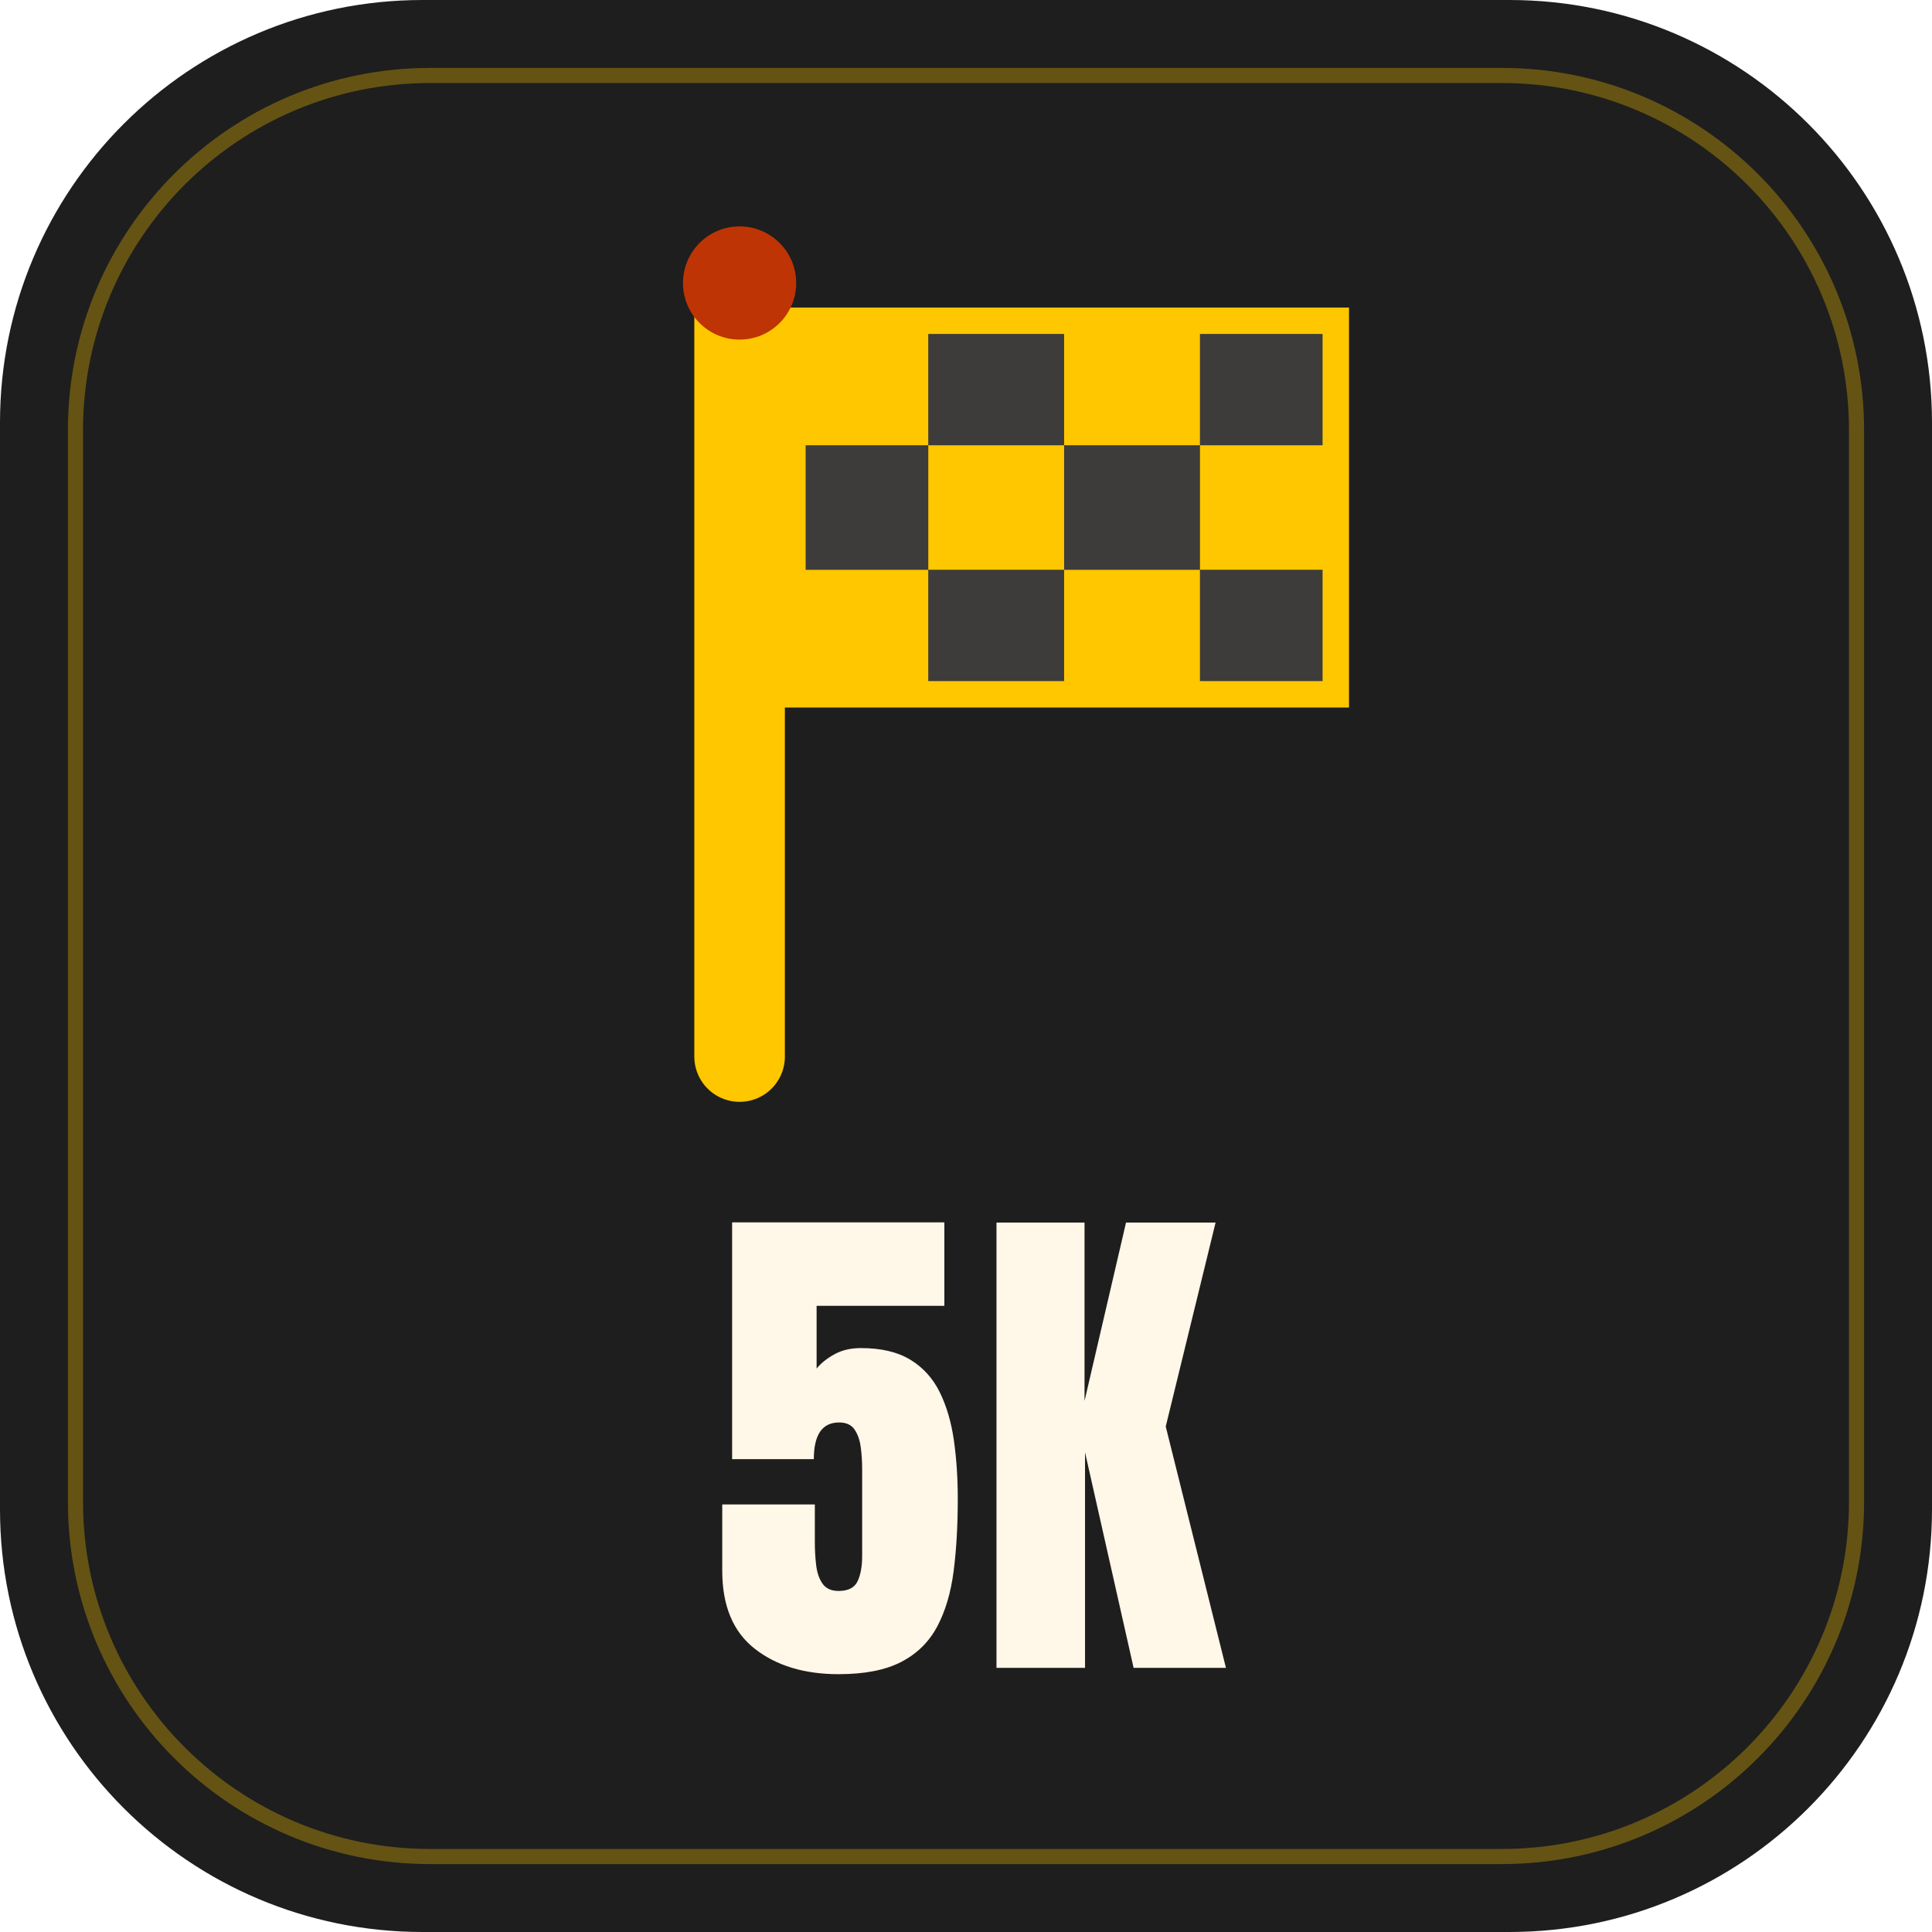
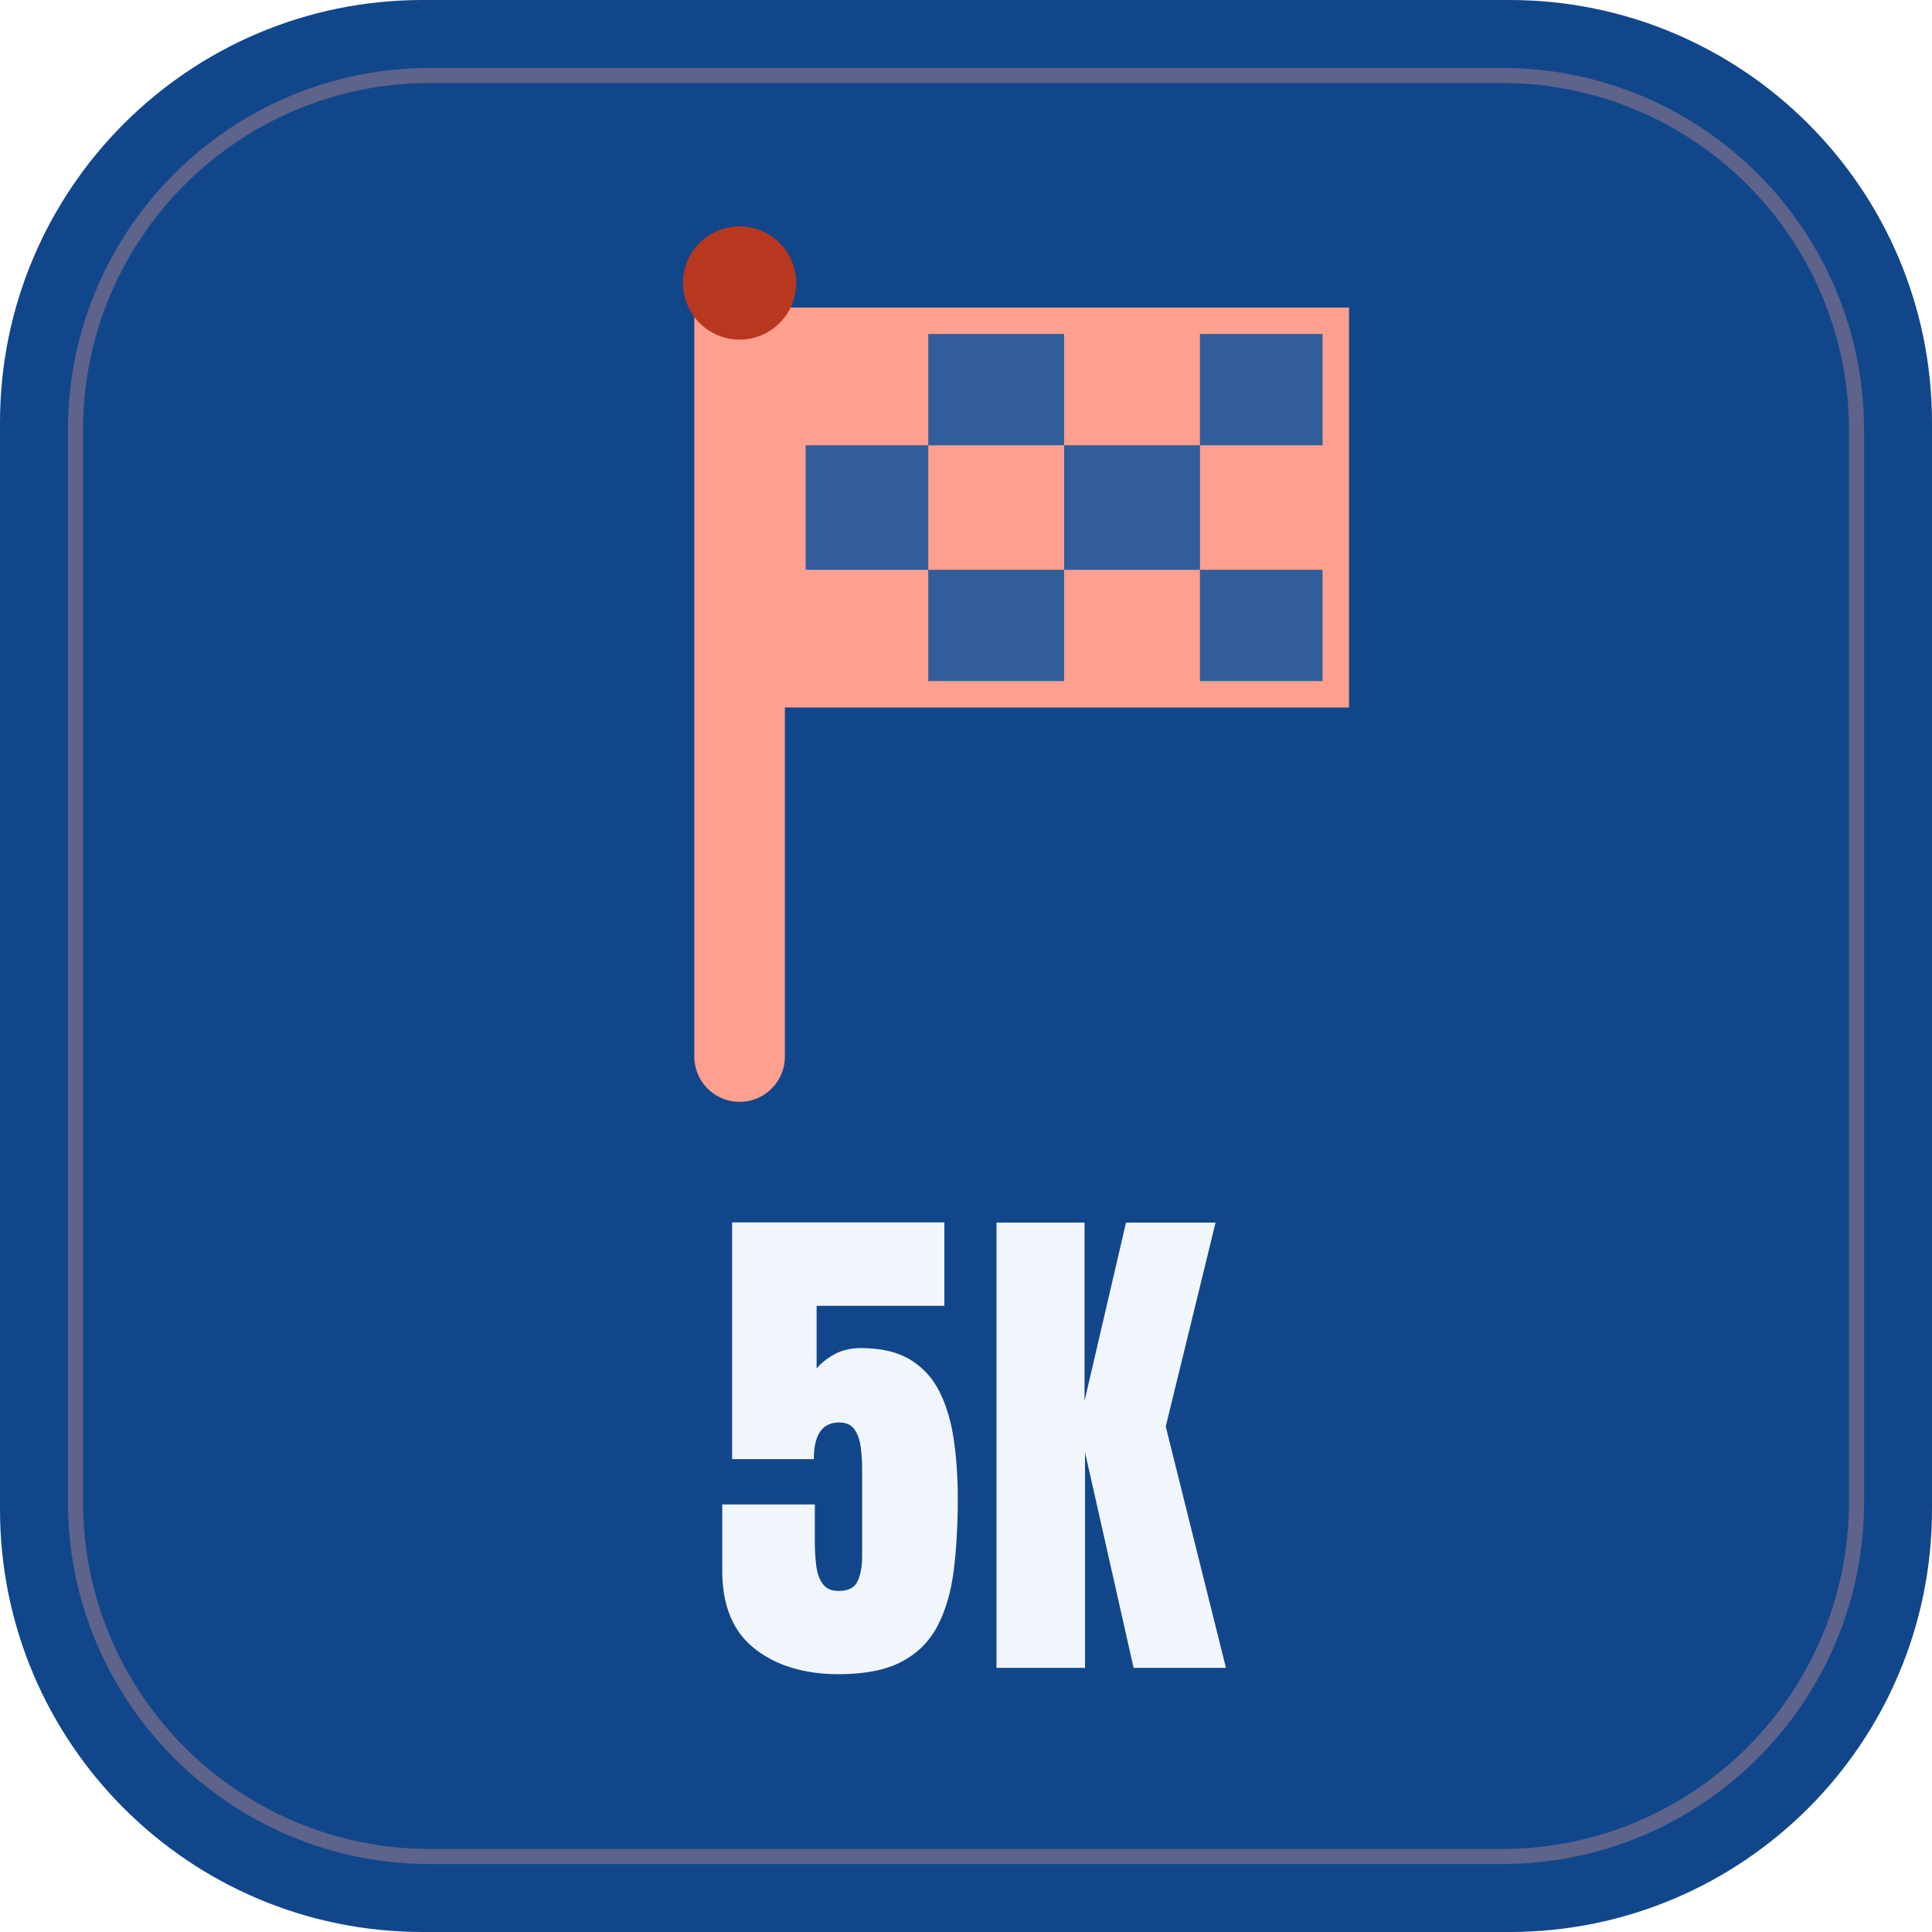
<svg xmlns="http://www.w3.org/2000/svg" viewBox="0 0 1024 1024" width="1024" height="1024">
-   <rect width="1024" height="1024" rx="224" fill="#1e1e1e" />
-   <rect x="40" y="40" width="944" height="944" rx="188" fill="none" stroke="#ffc700" stroke-opacity=".32" stroke-width="8" />
-   <rect x="420" y="170" width="72" height="66" fill="#ffc700" />
-   <rect x="492" y="170" width="72" height="66" fill="#fff7e8" fill-opacity=".14" />
-   <rect x="564" y="170" width="72" height="66" fill="#ffc700" />
-   <rect x="636" y="170" width="72" height="66" fill="#fff7e8" fill-opacity=".14" />
-   <rect x="420" y="236" width="72" height="66" fill="#fff7e8" fill-opacity=".14" />
-   <rect x="492" y="236" width="72" height="66" fill="#ffc700" />
-   <rect x="564" y="236" width="72" height="66" fill="#fff7e8" fill-opacity=".14" />
-   <rect x="636" y="236" width="72" height="66" fill="#ffc700" />
-   <rect x="420" y="302" width="72" height="66" fill="#ffc700" />
-   <rect x="492" y="302" width="72" height="66" fill="#fff7e8" fill-opacity=".14" />
-   <rect x="564" y="302" width="72" height="66" fill="#ffc700" />
-   <rect x="636" y="302" width="72" height="66" fill="#fff7e8" fill-opacity=".14" />
-   <rect x="420" y="170" width="288" height="198" fill="none" stroke="#ffc700" stroke-width="14" />
-   <path d="M392 150V560" stroke="#ffc700" stroke-width="48" stroke-linecap="round" />
-   <circle cx="392" cy="150" r="30" fill="#bf3404" />
-   <path fill="#fff7e8" d="M444.485 887.352Q417.265 887.352 400.034 873.876Q382.803 860.4 382.803 832.509V797.377H431.881V817.625Q431.881 823.927 432.618 829.827Q433.356 835.727 436.037 839.482Q438.719 843.236 444.485 843.236Q452.128 843.236 454.542 838.074Q456.956 832.911 456.956 824.866V778.47Q456.956 772.705 456.218 767.073Q455.481 761.441 452.933 757.686Q450.385 753.932 444.753 753.932Q431.344 753.932 431.344 773.375H388.033V647.866H500.535V692.116H432.819V725.37Q436.306 721.08 442.273 717.794Q448.24 714.509 456.285 714.509Q472.376 714.509 482.5 720.677Q492.624 726.845 498.055 737.841Q503.485 748.836 505.564 763.318Q507.642 777.8 507.642 794.427Q507.642 815.748 505.43 832.844Q503.217 849.941 496.714 862.143Q490.21 874.345 477.673 880.849Q465.135 887.352 444.485 887.352ZM528.158 884.0V648.0H574.822V742.534L596.812 648.0H644.281L617.865 756.077L649.778 884.0H600.835L575.09 769.755V884.0Z" />
+   <rect width="1024" height="1024" rx="224" fill="#12468A" />
+   <rect x="40" y="40" width="944" height="944" rx="188" fill="none" stroke="#FF9F8F" stroke-opacity=".32" stroke-width="8" />
+   <rect x="420" y="170" width="72" height="66" fill="#FF9F8F" />
+   <rect x="492" y="170" width="72" height="66" fill="#F1F6FC" fill-opacity=".14" />
+   <rect x="564" y="170" width="72" height="66" fill="#FF9F8F" />
+   <rect x="636" y="170" width="72" height="66" fill="#F1F6FC" fill-opacity=".14" />
+   <rect x="420" y="236" width="72" height="66" fill="#F1F6FC" fill-opacity=".14" />
+   <rect x="492" y="236" width="72" height="66" fill="#FF9F8F" />
+   <rect x="564" y="236" width="72" height="66" fill="#F1F6FC" fill-opacity=".14" />
+   <rect x="636" y="236" width="72" height="66" fill="#FF9F8F" />
+   <rect x="420" y="302" width="72" height="66" fill="#FF9F8F" />
+   <rect x="492" y="302" width="72" height="66" fill="#F1F6FC" fill-opacity=".14" />
+   <rect x="564" y="302" width="72" height="66" fill="#FF9F8F" />
+   <rect x="636" y="302" width="72" height="66" fill="#F1F6FC" fill-opacity=".14" />
+   <rect x="420" y="170" width="288" height="198" fill="none" stroke="#FF9F8F" stroke-width="14" />
+   <path d="M392 150V560" stroke="#FF9F8F" stroke-width="48" stroke-linecap="round" />
+   <circle cx="392" cy="150" r="30" fill="#B8381F" />
+   <path fill="#F1F6FC" d="M444.485 887.352Q417.265 887.352 400.034 873.876Q382.803 860.4 382.803 832.509V797.377H431.881V817.625Q431.881 823.927 432.618 829.827Q433.356 835.727 436.037 839.482Q438.719 843.236 444.485 843.236Q452.128 843.236 454.542 838.074Q456.956 832.911 456.956 824.866V778.47Q456.956 772.705 456.218 767.073Q455.481 761.441 452.933 757.686Q450.385 753.932 444.753 753.932Q431.344 753.932 431.344 773.375H388.033V647.866H500.535V692.116H432.819V725.37Q436.306 721.08 442.273 717.794Q448.24 714.509 456.285 714.509Q472.376 714.509 482.5 720.677Q492.624 726.845 498.055 737.841Q503.485 748.836 505.564 763.318Q507.642 777.8 507.642 794.427Q507.642 815.748 505.43 832.844Q503.217 849.941 496.714 862.143Q490.21 874.345 477.673 880.849Q465.135 887.352 444.485 887.352ZM528.158 884.0V648.0H574.822V742.534L596.812 648.0H644.281L617.865 756.077L649.778 884.0H600.835L575.09 769.755V884.0Z" />
</svg>
